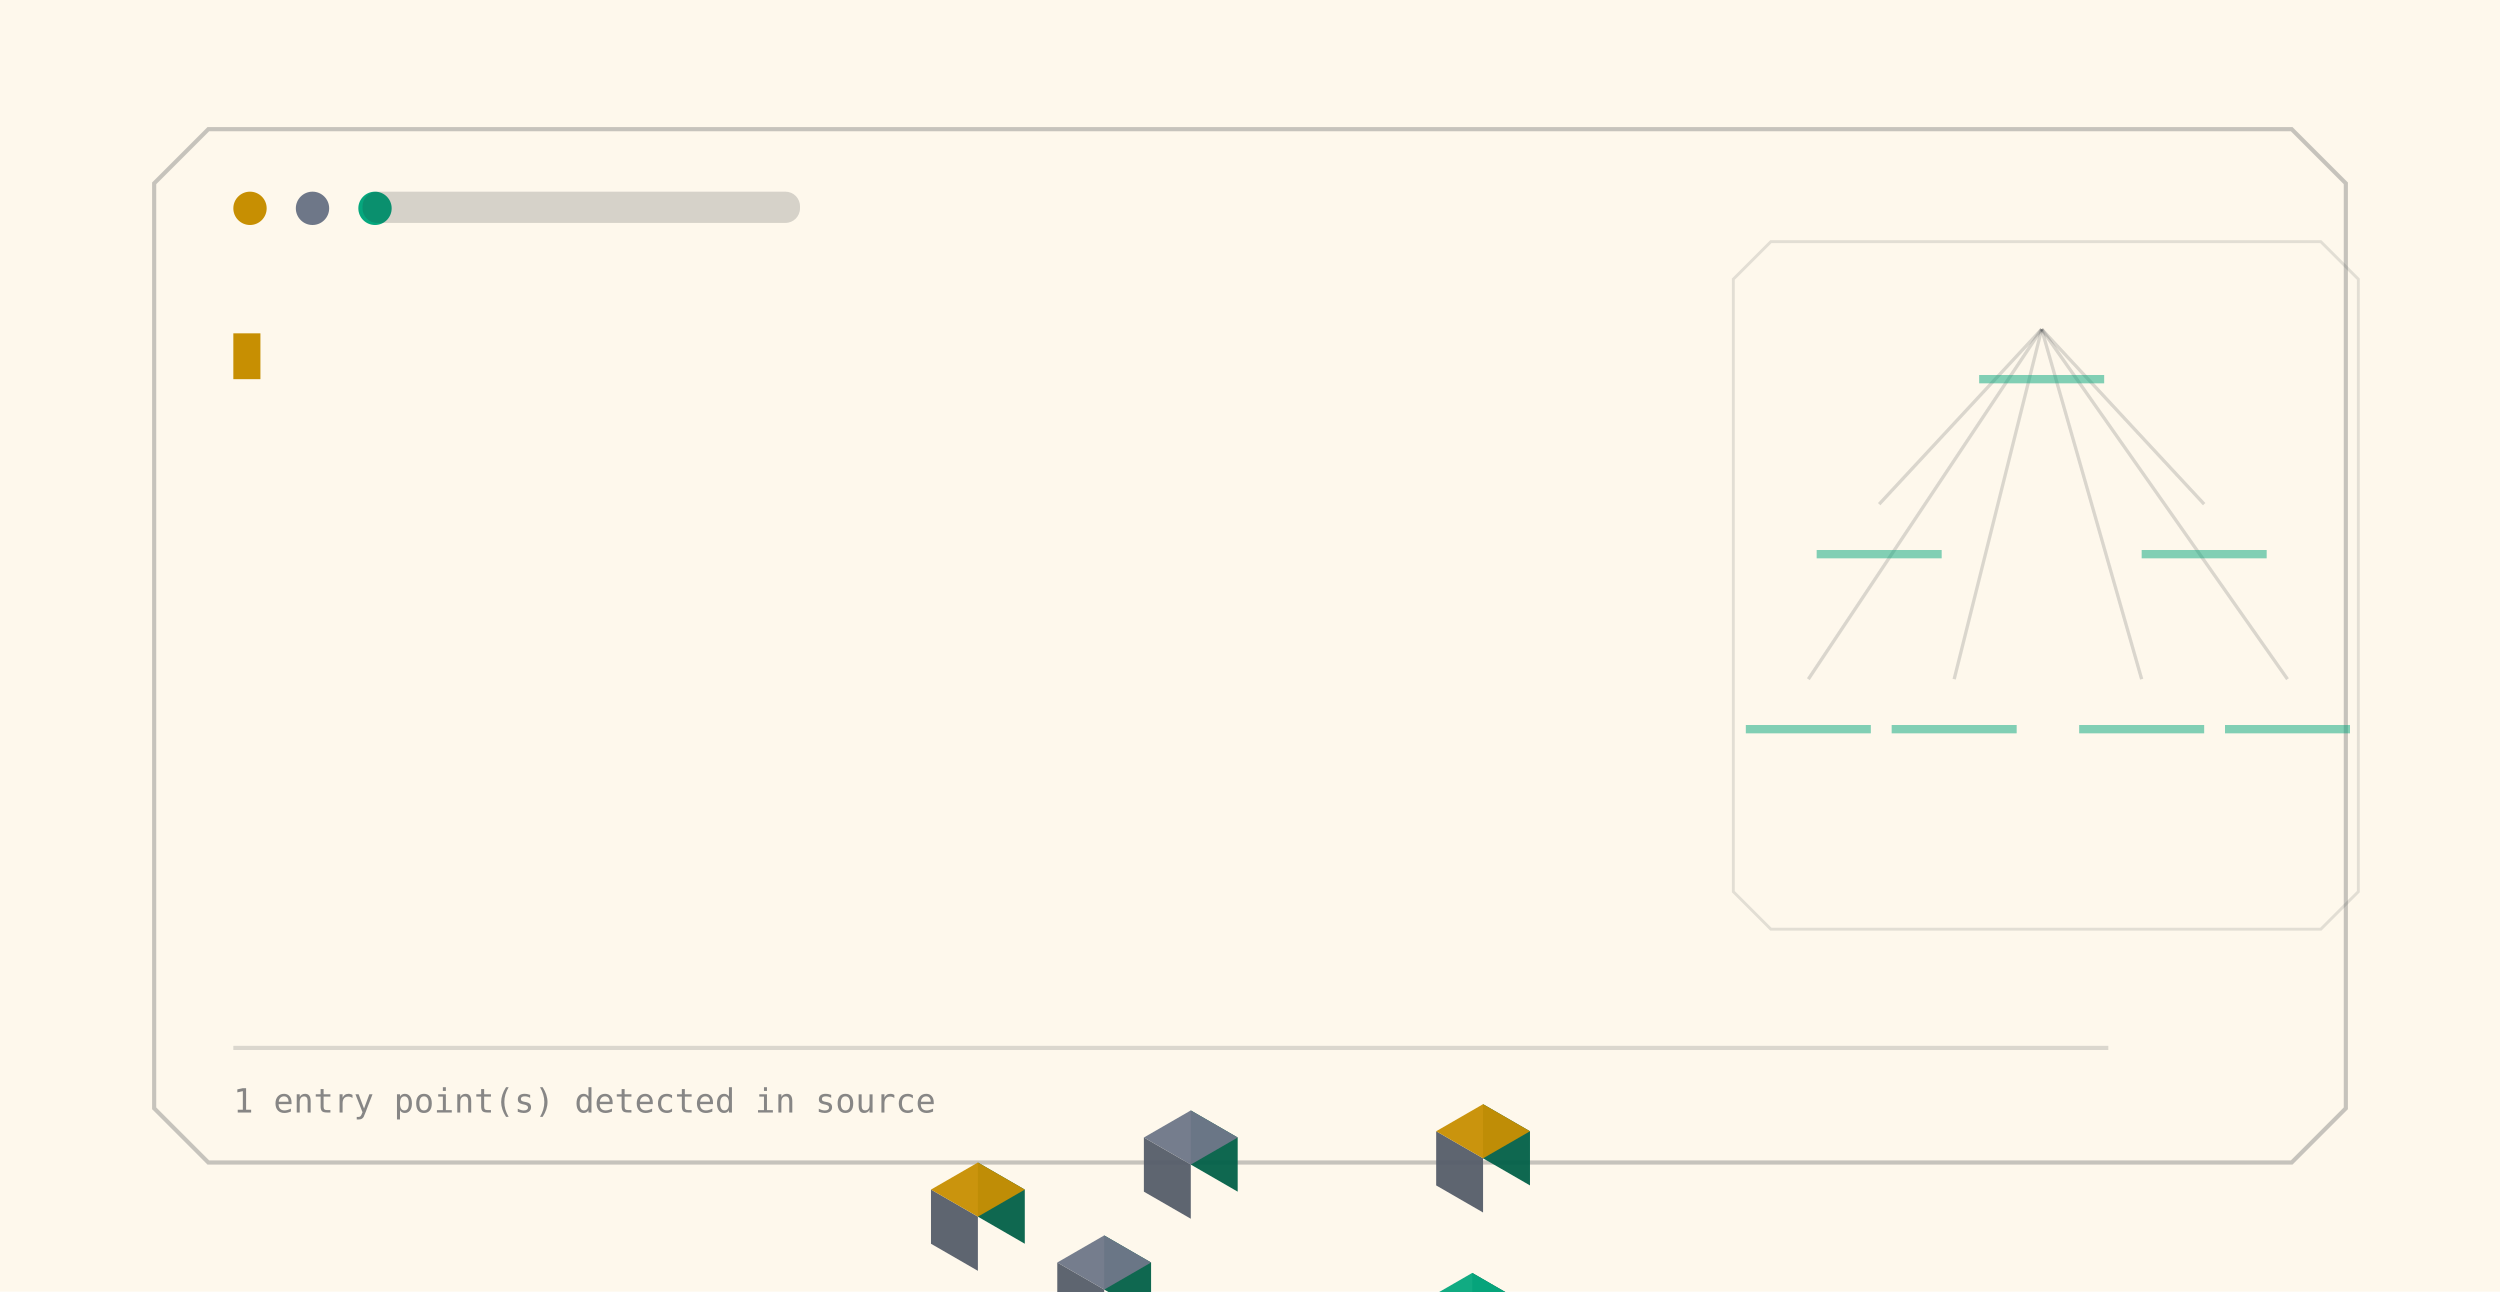
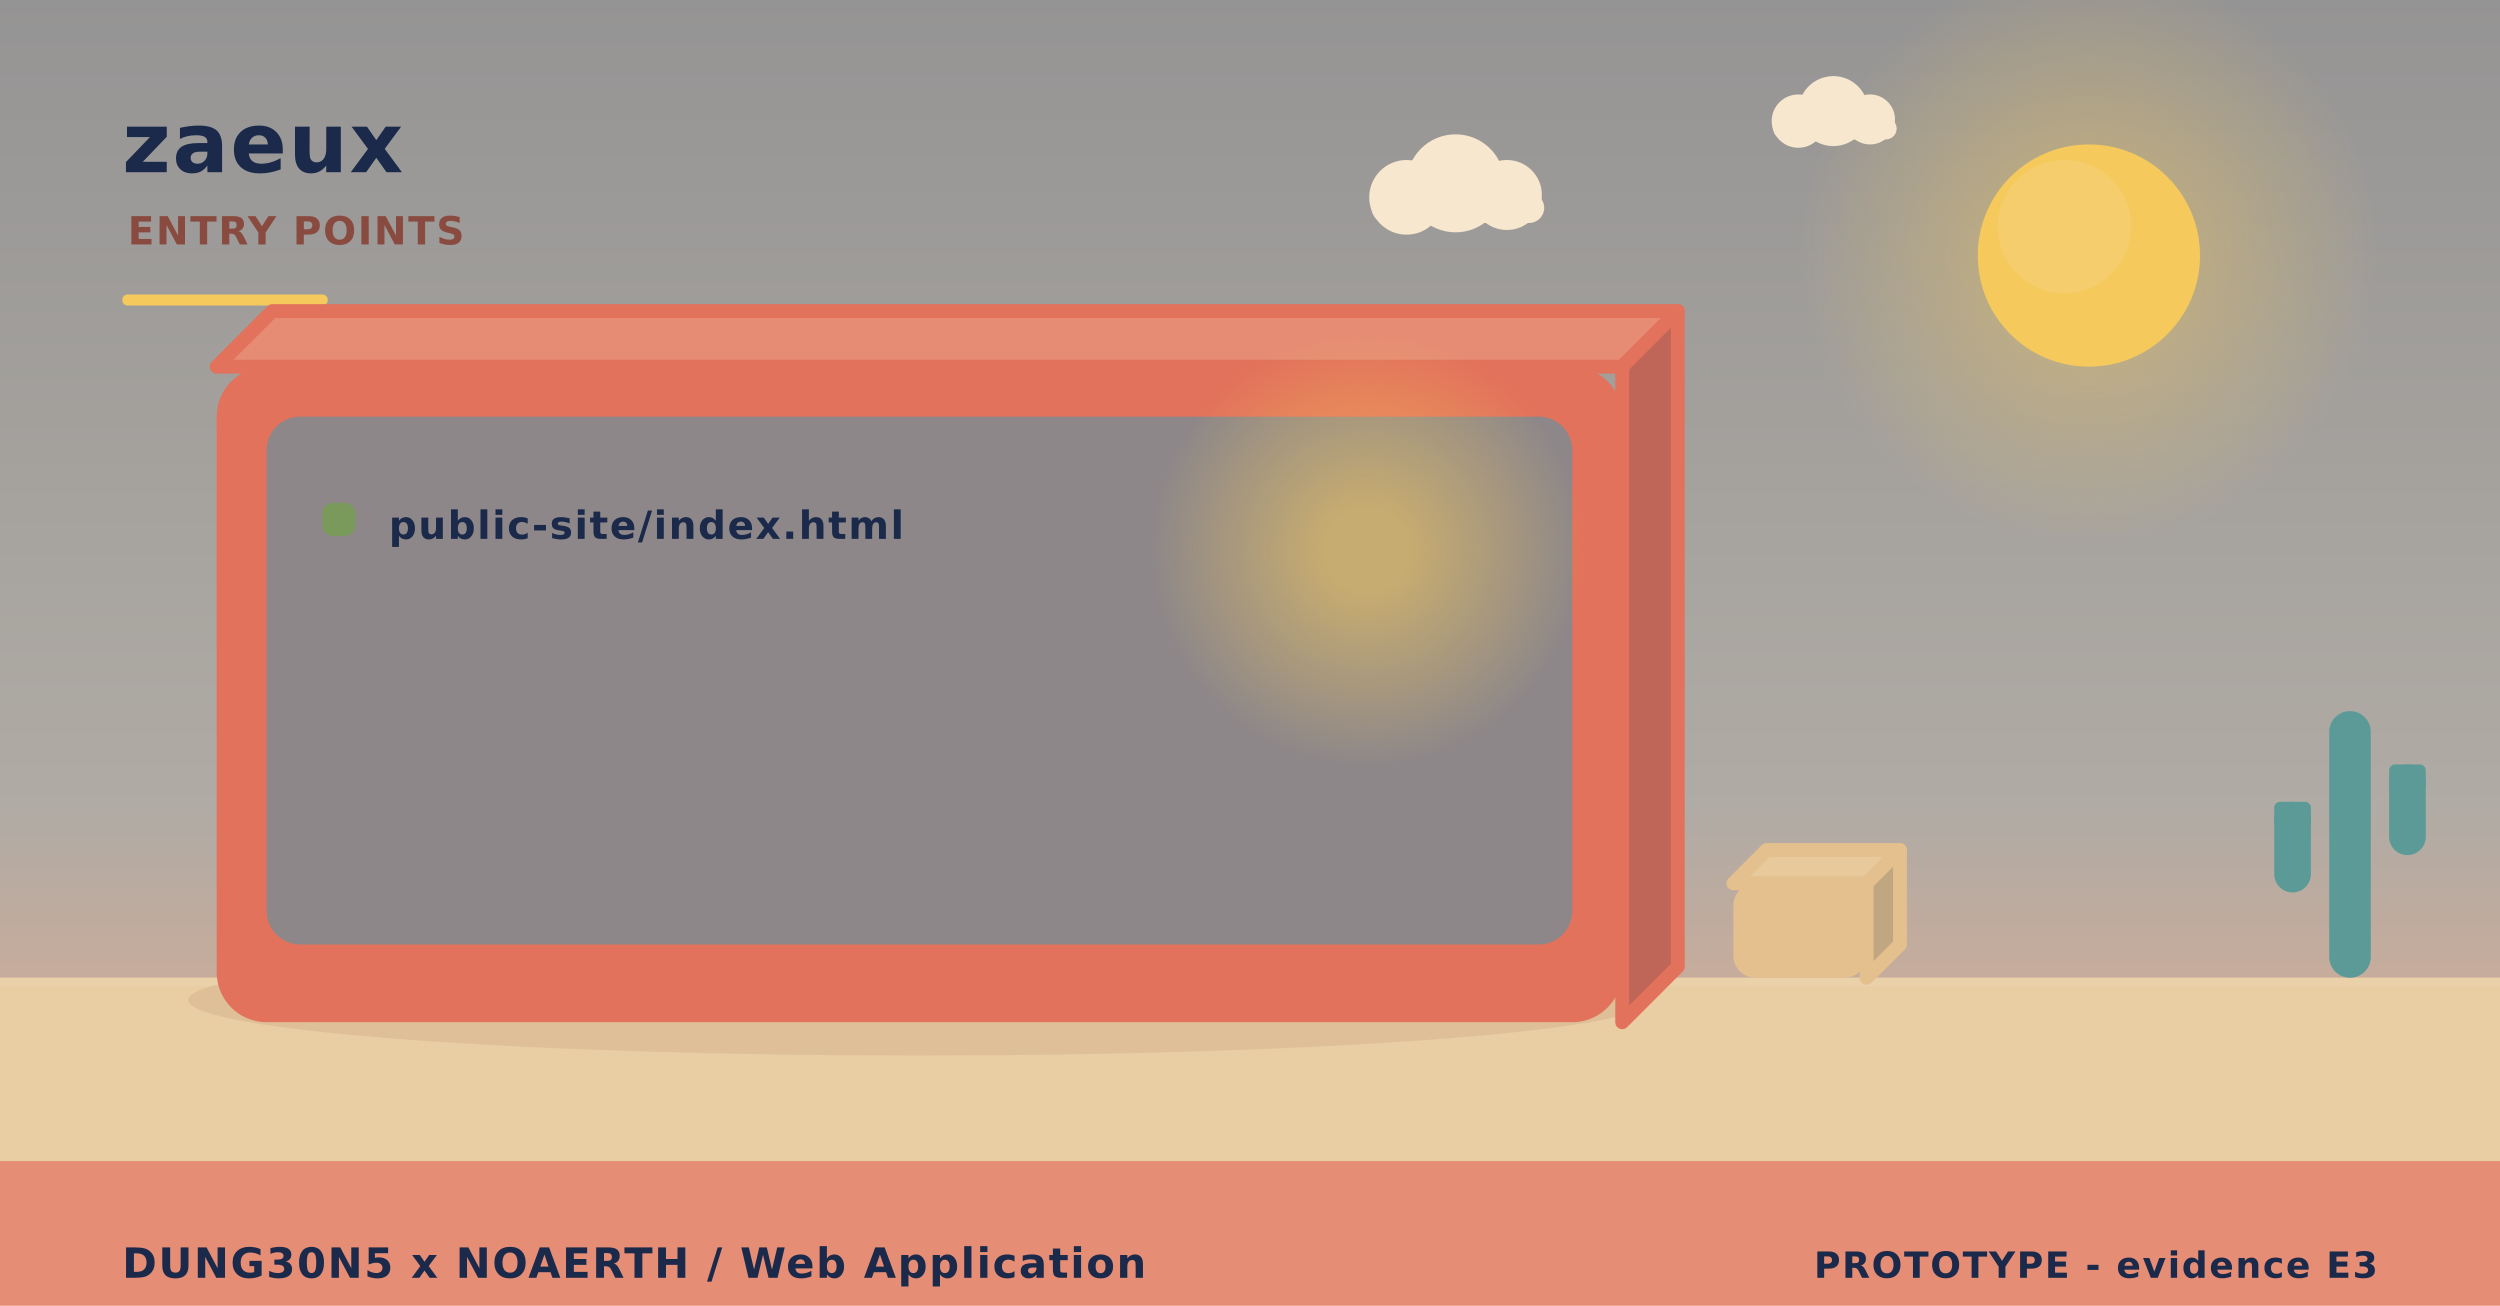
- <svg xmlns="http://www.w3.org/2000/svg" viewBox="0 0 1200 620" width="1200" height="620" role="img" aria-label="zaeux command surface">
-   <rect width="1200" height="620" fill="#fef8ec" />
-   <defs>
-     <linearGradient id="gt" x1="0" y1="0" x2="1" y2="1">
-       <stop offset="0%" stop-color="#c78f02" />
-       <stop offset="100%" stop-color="#6e7788" />
-     </linearGradient>
-   </defs>
-   <path d="M100.00,62.00 H1100.00 L1126.00,88.00 V532.00 L1100.00,558.00 H100.00 L74.00,532.00 V88.00 Z" fill="none" stroke="rgba(37,40,49,0.300)" stroke-width="2.00" opacity="0.85" />
-   <circle cx="120.00" cy="100.00" r="8.00" fill="#c78f02" opacity="1.00" />
-   <circle cx="150.00" cy="100.00" r="8.00" fill="#6e7788" opacity="1.00" />
-   <circle cx="180.00" cy="100.00" r="8.00" fill="#05a77d" opacity="1.00" />
-   <rect x="174.00" y="92.00" width="210.00" height="15.00" rx="7.00" fill="rgba(37,40,49,0.180)" opacity="1.00" />
-   <text x="112" y="148" font-family="ui-monospace,SFMono-Regular,Menlo,monospace" font-size="21" fill="rgba(37,40,49,0.800)" opacity="0">public-site/index.html<animate attributeName="opacity" values="0;1;1;0" dur="1.5s" begin="0.0s" repeatCount="indefinite" />
-   </text>
-   <rect x="112" y="160" width="13" height="22" fill="#c78f02">
-     <animate attributeName="opacity" values="1;0;1" dur="1.05s" begin="0s" repeatCount="indefinite" />
-   </rect>
-   <path d="M850.00,116.00 H1114.00 L1132.00,134.00 V428.00 L1114.00,446.00 H850.00 L832.00,428.00 V134.00 Z" fill="none" stroke="rgba(37,40,49,0.180)" stroke-width="1.40" opacity="0.70" />
-   <line x1="980.00" y1="158.00" x2="902.00" y2="242.00" stroke="rgba(37,40,49,0.300)" stroke-width="1.60" opacity="0.55" />
-   <line x1="980.00" y1="158.00" x2="1058.00" y2="242.00" stroke="rgba(37,40,49,0.300)" stroke-width="1.60" opacity="0.55" />
-   <line x1="980.00" y1="158.00" x2="868.00" y2="326.00" stroke="rgba(37,40,49,0.300)" stroke-width="1.60" opacity="0.55" />
-   <line x1="980.00" y1="158.00" x2="938.00" y2="326.00" stroke="rgba(37,40,49,0.300)" stroke-width="1.60" opacity="0.55" />
-   <line x1="980.00" y1="158.00" x2="1028.00" y2="326.00" stroke="rgba(37,40,49,0.300)" stroke-width="1.60" opacity="0.55" />
-   <line x1="980.00" y1="158.00" x2="1098.00" y2="326.00" stroke="rgba(37,40,49,0.300)" stroke-width="1.60" opacity="0.55" />
-   <polygon points="711.87,556.00 734.39,569.00 734.39,543.00 711.87,530.00" fill="#036148" opacity="0.95" />
-   <polygon points="689.36,569.00 711.87,582.00 711.87,556.00 689.36,543.00" fill="#565d6a" opacity="0.95" />
-   <polygon points="711.87,530.00 734.39,543.00 711.87,556.00 689.36,543.00" fill="#c78f02" opacity="0.95" />
+ <svg xmlns="http://www.w3.org/2000/svg" width="900" height="470" viewBox="0 0 900 470" role="img" aria-label="zaeux - how it is operated">
+   <linearGradient id="skyt" x1="0" y1="0" x2="0" y2="1">
+     <stop offset="0" stop-color="#959494" />
+     <stop offset="0.62" stop-color="#b0aba4" />
+     <stop offset="1" stop-color="#f3ad8a" />
+   </linearGradient>
+   <rect width="900" height="470" fill="url(#skyt)" />
+   <radialGradient id="sunt">
+     <stop offset="0.35" stop-color="#f5c95c" stop-opacity="0.34" />
+     <stop offset="1" stop-color="#f5c95c" stop-opacity="0" />
+   </radialGradient>
+   <circle cx="752" cy="92" r="104" fill="url(#sunt)" />
+   <circle cx="752" cy="92" r="40" fill="#f5c95c" />
+   <circle cx="743.2" cy="81.6" r="24" fill="#f5d27e" opacity="0.5" />
  <g>
-     <rect x="950.00" y="180.00" width="60.00" height="4.00" rx="0.00" fill="rgba(5,167,125,0.500)" opacity="1.00" />
-     <animate attributeName="opacity" values="0.25;1.0;0.25" dur="14.35s" begin="0.0s" repeatCount="indefinite" />
+     <circle cx="524" cy="66" r="17.64" fill="#f6e7ce" />
+     <circle cx="506.36" cy="71.04" r="13.44" fill="#f6e7ce" />
+     <circle cx="542.48" cy="70.2" r="12.6" fill="#f6e7ce" />
+     <rect x="493.76" y="69.36" width="62.16" height="10.92" rx="5.46" fill="#f6e7ce" />
+     <animateTransform attributeName="transform" type="translate" values="0 0;24 0;0 0" dur="36s" begin="0s" repeatCount="indefinite" />
  </g>
-   <polygon points="571.58,559.00 594.09,572.00 594.09,546.00 571.58,533.00" fill="#036148" opacity="0.95" />
-   <polygon points="549.06,572.00 571.58,585.00 571.58,559.00 549.06,546.00" fill="#565d6a" opacity="0.95" />
-   <polygon points="571.58,533.00 594.09,546.00 571.58,559.00 549.06,546.00" fill="#6e7788" opacity="0.95" />
  <g>
-     <rect x="872.00" y="264.00" width="60.00" height="4.00" rx="0.00" fill="rgba(5,167,125,0.500)" opacity="1.00" />
-     <animate attributeName="opacity" values="0.25;1.0;0.25" dur="14.35s" begin="0.4s" repeatCount="indefinite" />
+     <circle cx="660" cy="40" r="12.6" fill="#f6e7ce" />
+     <circle cx="647.4" cy="43.6" r="9.6" fill="#f6e7ce" />
+     <circle cx="673.2" cy="43" r="9" fill="#f6e7ce" />
+     <rect x="638.4" y="42.4" width="44.4" height="7.8" rx="3.9" fill="#f6e7ce" />
+     <animateTransform attributeName="transform" type="translate" values="0 0;-18 0;0 0" dur="46s" begin="3s" repeatCount="indefinite" />
  </g>
-   <polygon points="706.68,637.00 729.19,650.00 729.19,624.00 706.68,611.00" fill="#036148" opacity="0.95" />
-   <polygon points="684.16,650.00 706.68,663.00 706.68,637.00 684.16,624.00" fill="#565d6a" opacity="0.95" />
-   <polygon points="706.68,611.00 729.19,624.00 706.68,637.00 684.16,624.00" fill="#05a77d" opacity="0.95" />
+   <rect x="0" y="352" width="900" height="118" fill="#e9cda3" />
+   <rect x="0" y="352" width="900" height="3" fill="#ebd1a9" />
+   <text x="44" y="62" font-family="Verdana,DejaVu Sans,sans-serif" font-size="30" font-weight="700" letter-spacing="0.6" fill="#1b2a4a" text-anchor="start">zaeux</text>
+   <text x="46" y="88" font-family="Verdana,DejaVu Sans,sans-serif" font-size="14" font-weight="700" letter-spacing="0.6" fill="#894b3f" text-anchor="start">ENTRY POINTS</text>
+   <rect x="44" y="106" width="74" height="4" rx="2" fill="#f5c95c" />
+   <ellipse cx="331" cy="360" rx="263.2" ry="20" fill="rgba(138,90,68,0.11)" />
+   <path d="M78,132 L584,132 L604,112 L98,112 Z" fill="#e68c74" stroke="#e2725b" stroke-width="5" stroke-linejoin="round" />
+   <path d="M584,132 L604,112 L604,348 L584,368 Z" fill="#c06658" stroke="#e2725b" stroke-width="5" stroke-linejoin="round" />
+   <rect x="78" y="132" width="506" height="236" rx="18" fill="#e2725b" />
+   <rect x="96" y="150" width="470" height="190" rx="12" fill="#88888c" opacity="0.94" />
+   <radialGradient id="lamp92537">
+     <stop offset="0.2" stop-color="#f5c95c" stop-opacity="0.55" />
+     <stop offset="1" stop-color="#f5c95c" stop-opacity="0" />
+   </radialGradient>
+   <circle cx="492" cy="198" r="78" fill="url(#lamp92537)" />
+   <rect x="116" y="181" width="12" height="12" rx="4" fill="#7a9a5c" />
  <g>
-     <rect x="1028.00" y="264.00" width="60.00" height="4.00" rx="0.00" fill="rgba(5,167,125,0.500)" opacity="1.00" />
-     <animate attributeName="opacity" values="0.25;1.0;0.25" dur="14.35s" begin="0.8s" repeatCount="indefinite" />
+     <text x="140" y="194" font-family="Verdana,DejaVu Sans,sans-serif" font-size="14" font-weight="700" letter-spacing="0.6" fill="#1b2a4a" text-anchor="start">public-site/index.html</text>
+     <animateTransform attributeName="transform" type="translate" values="0 10;0 0" dur="0.7s" begin="0.4s" fill="freeze" />
  </g>
-   <polygon points="469.39,584.00 491.90,597.00 491.90,571.00 469.39,558.00" fill="#036148" opacity="0.95" />
-   <polygon points="446.87,597.00 469.39,610.00 469.39,584.00 446.87,571.00" fill="#565d6a" opacity="0.95" />
-   <polygon points="469.39,558.00 491.90,571.00 469.39,584.00 446.87,571.00" fill="#c78f02" opacity="0.95" />
-   <g>
-     <rect x="838.00" y="348.00" width="60.00" height="4.00" rx="0.00" fill="rgba(5,167,125,0.500)" opacity="1.00" />
-     <animate attributeName="opacity" values="0.25;1.0;0.25" dur="14.35s" begin="1.2s" repeatCount="indefinite" />
-   </g>
-   <polygon points="530.01,619.00 552.52,632.00 552.52,606.00 530.01,593.00" fill="#036148" opacity="0.95" />
-   <polygon points="507.49,632.00 530.01,645.00 530.01,619.00 507.49,606.00" fill="#565d6a" opacity="0.95" />
-   <polygon points="530.01,593.00 552.52,606.00 530.01,619.00 507.49,606.00" fill="#6e7788" opacity="0.95" />
-   <g>
-     <rect x="908.00" y="348.00" width="60.00" height="4.00" rx="0.00" fill="rgba(5,167,125,0.500)" opacity="1.00" />
-     <animate attributeName="opacity" values="0.25;1.0;0.25" dur="14.35s" begin="1.6s" repeatCount="indefinite" />
-   </g>
-   <polygon points="607.95,664.00 630.47,677.00 630.47,651.00 607.95,638.00" fill="#036148" opacity="0.95" />
-   <polygon points="585.43,677.00 607.95,690.00 607.95,664.00 585.43,651.00" fill="#565d6a" opacity="0.95" />
-   <polygon points="607.95,638.00 630.47,651.00 607.95,664.00 585.43,651.00" fill="#05a77d" opacity="0.95" />
-   <g>
-     <rect x="998.00" y="348.00" width="60.00" height="4.00" rx="0.00" fill="rgba(5,167,125,0.500)" opacity="1.00" />
-     <animate attributeName="opacity" values="0.25;1.0;0.25" dur="14.35s" begin="2.0s" repeatCount="indefinite" />
-   </g>
-   <polygon points="668.57,699.00 691.09,712.00 691.09,686.00 668.57,673.00" fill="#036148" opacity="0.95" />
-   <polygon points="646.05,712.00 668.57,725.00 668.57,699.00 646.05,686.00" fill="#565d6a" opacity="0.95" />
-   <polygon points="668.57,673.00 691.09,686.00 668.57,699.00 646.05,686.00" fill="#c78f02" opacity="0.95" />
-   <g>
-     <rect x="1068.00" y="348.00" width="60.00" height="4.00" rx="0.00" fill="rgba(5,167,125,0.500)" opacity="1.00" />
-     <animate attributeName="opacity" values="0.25;1.0;0.25" dur="14.35s" begin="2.4s" repeatCount="indefinite" />
-   </g>
-   <rect x="112.00" y="502.00" width="900.00" height="2.00" rx="0.00" fill="rgba(37,40,49,0.160)" opacity="1.00" />
-   <text x="112" y="534" font-family="ui-monospace,Menlo,monospace" font-size="16" fill="rgba(37,40,49,0.550)">1 entry point(s) detected in source</text>
+   <path d="M624,318 L672,318 L684,306 L636,306 Z" fill="#e7c99b" stroke="#e3c08d" stroke-width="5" stroke-linejoin="round" />
+   <path d="M672,318 L684,306 L684,340 L672,352 Z" fill="#c1a682" stroke="#e3c08d" stroke-width="5" stroke-linejoin="round" />
+   <rect x="624" y="318" width="48" height="34" rx="8" fill="#e3c08d" />
+   <rect x="838.52" y="256" width="14.96" height="96" rx="7.48" fill="#5b9a97" />
+   <rect x="818.72" y="288.64" width="13.2" height="32.64" rx="6.6" fill="#5b9a97" />
+   <rect x="818.72" y="288.64" width="13.2" height="9.6" rx="2.2" fill="#5b9a97" />
+   <rect x="860.08" y="275.2" width="13.2" height="32.64" rx="6.6" fill="#5b9a97" />
+   <rect x="860.08" y="275.2" width="13.2" height="9.6" rx="2.2" fill="#5b9a97" />
+   <rect x="0" y="418" width="900" height="52" rx="0" fill="#e68972" opacity="0.94" />
+   <text x="44" y="460" font-family="Verdana,DejaVu Sans,sans-serif" font-size="15" font-weight="700" letter-spacing="0.6" fill="#1b2a4a" text-anchor="start">DUNG30N5 x NOAERTH  /  Web Application</text>
+   <text x="856" y="460" font-family="Verdana,DejaVu Sans,sans-serif" font-size="13" font-weight="700" letter-spacing="0.6" fill="#1b2a4a" text-anchor="end">PROTOTYPE  -  evidence E3</text>
</svg>
